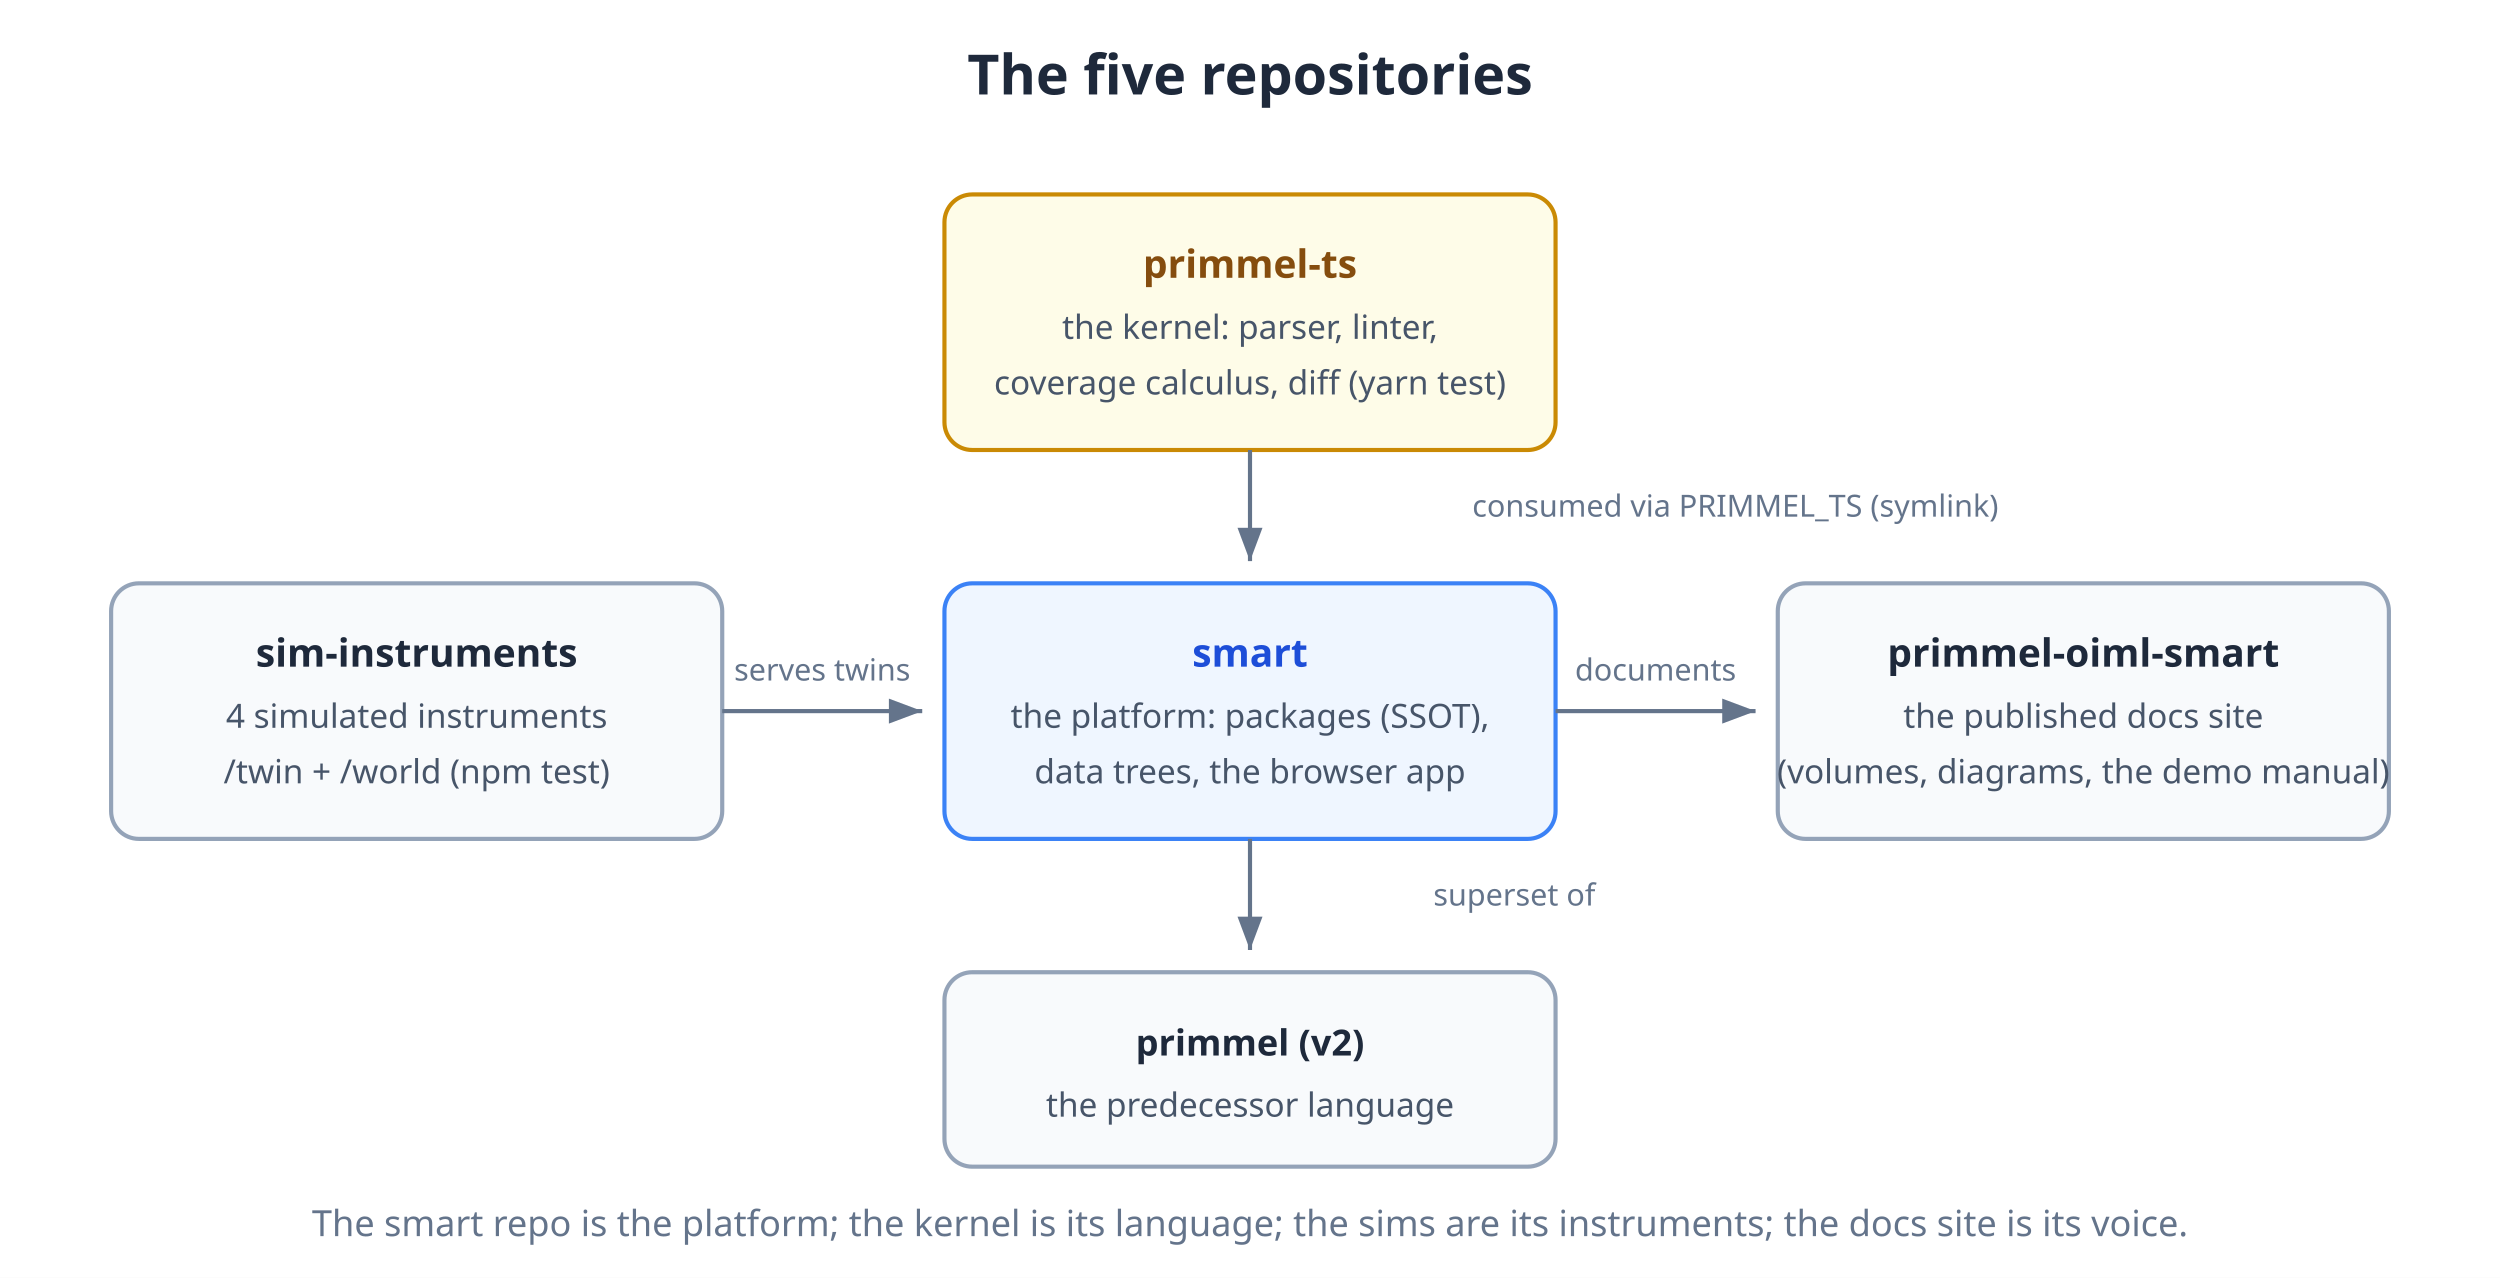
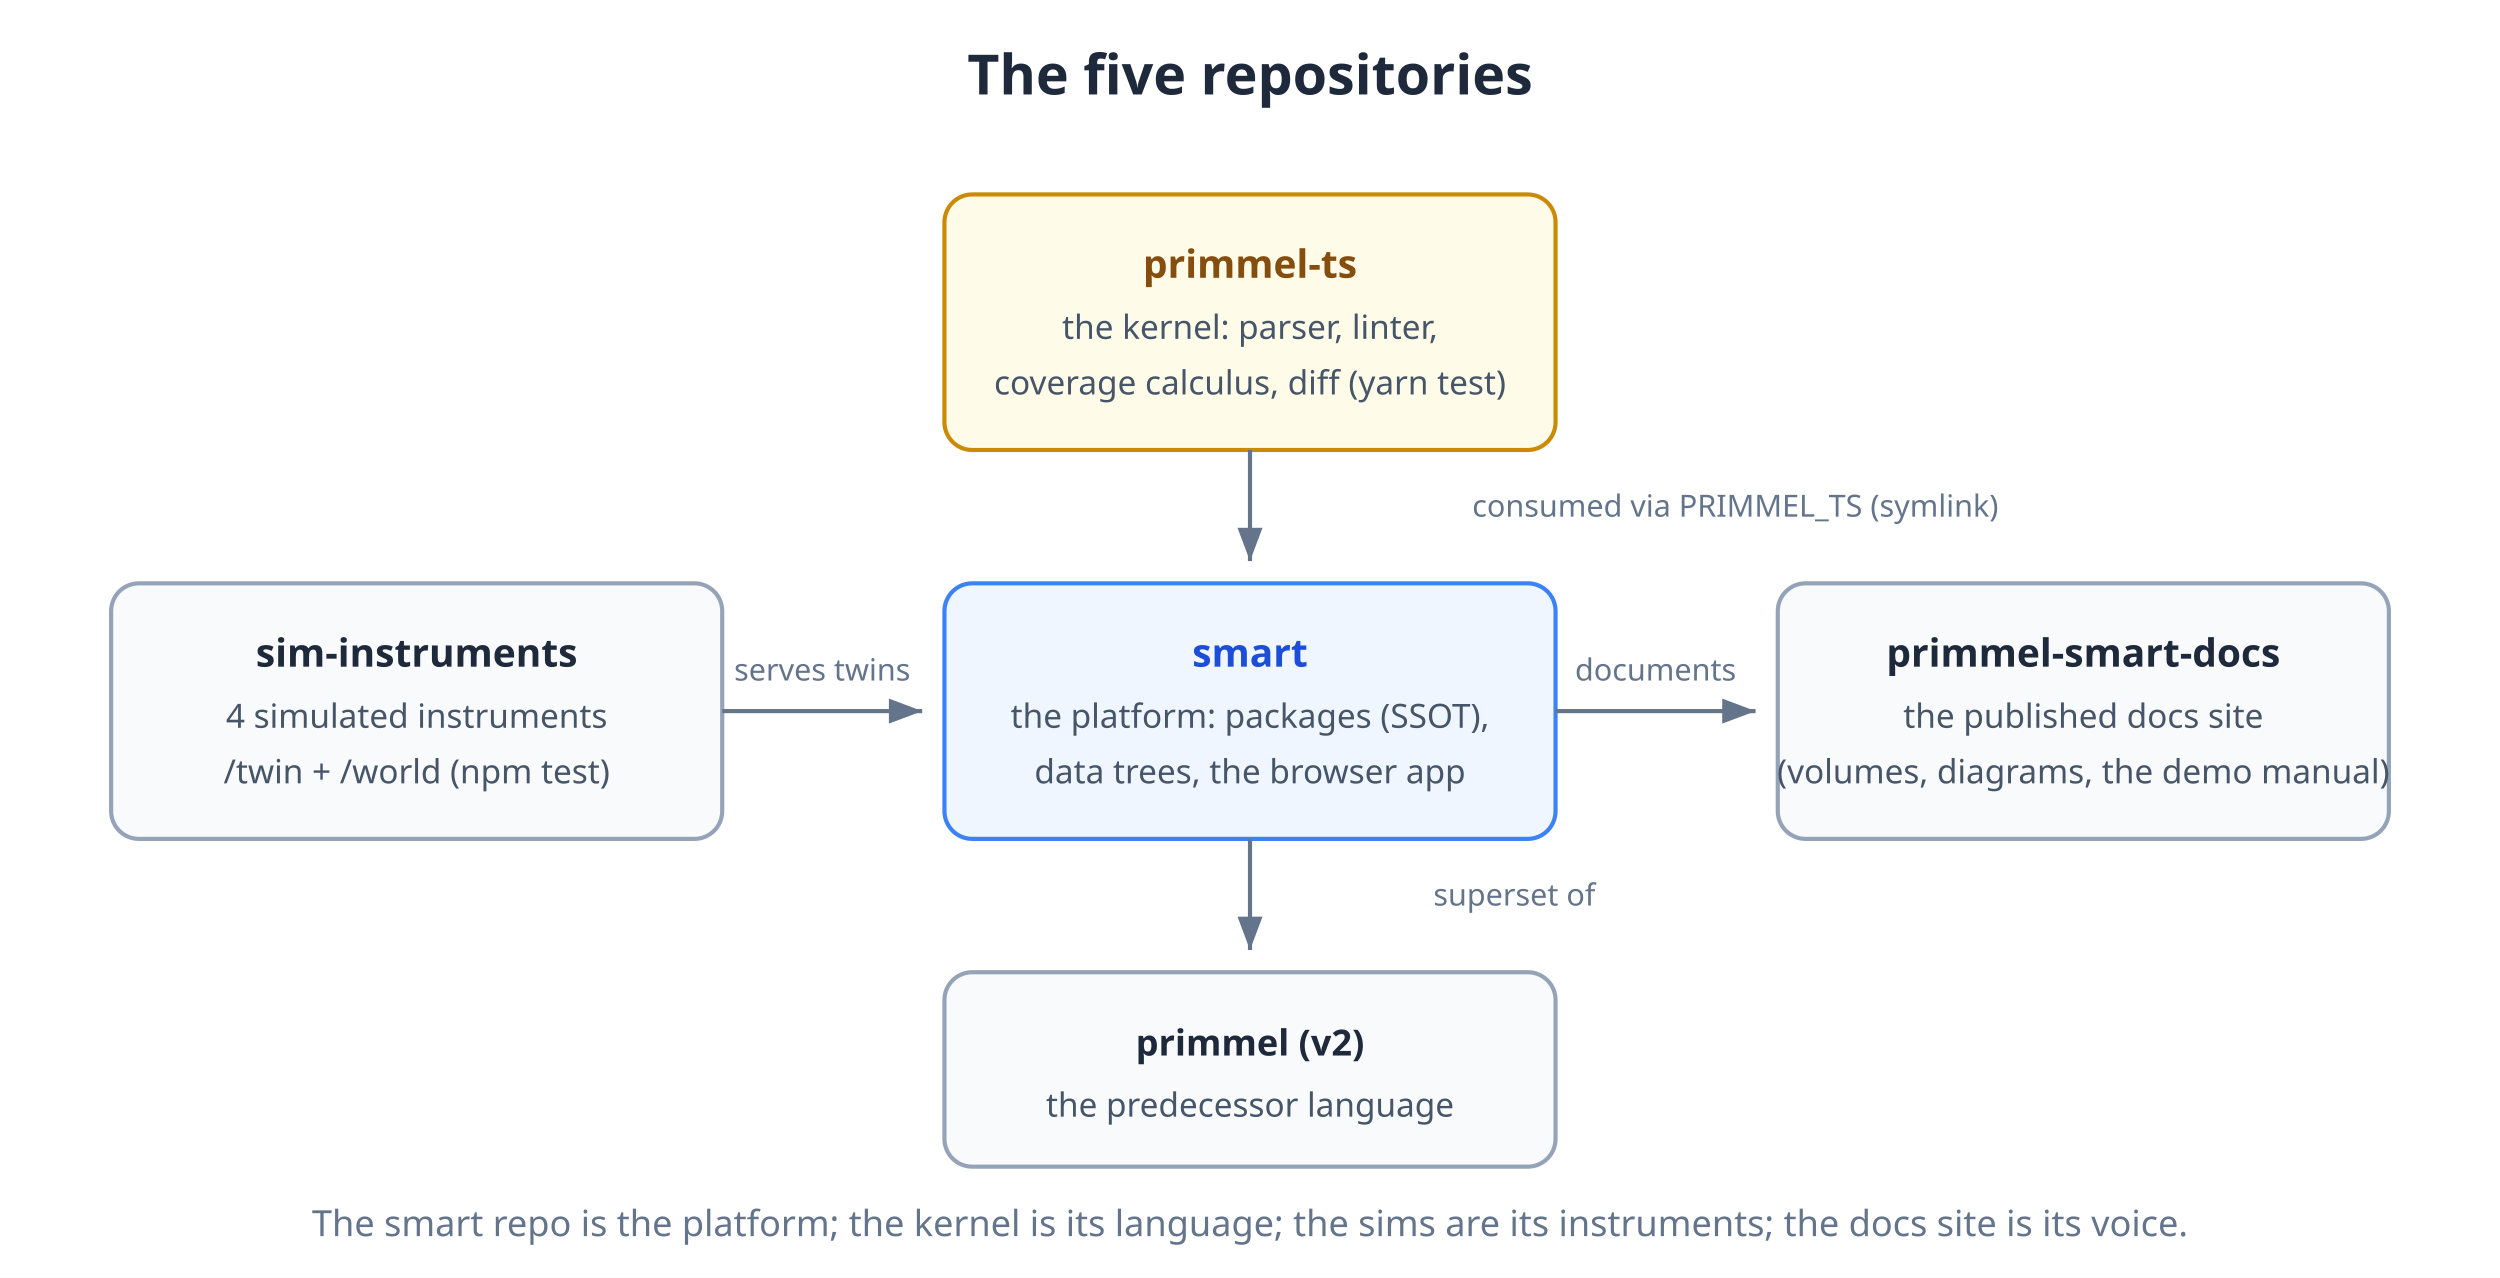
<svg xmlns="http://www.w3.org/2000/svg" viewBox="0 0 900 460" font-family="ui-sans-serif, system-ui, sans-serif">
  <rect width="900" height="460" fill="#ffffff" />
  <text x="450" y="34" text-anchor="middle" font-size="20" font-weight="600" fill="#1e293b">The five repositories</text>
  <defs>
    <marker id="arr" markerWidth="10" markerHeight="10" refX="8" refY="3" orient="auto">
      <path d="M0,0 L8,3 L0,6 Z" fill="#64748b" />
    </marker>
  </defs>
  <rect x="340" y="70" width="220" height="92" rx="10" fill="#fefce8" stroke="#ca8a04" stroke-width="1.5" />
  <text x="450" y="100" text-anchor="middle" font-size="14" font-weight="600" fill="#854d0e">primmel-ts</text>
  <text x="450" y="122" text-anchor="middle" font-size="12" fill="#475569">the kernel: parser, linter,</text>
  <text x="450" y="142" text-anchor="middle" font-size="12" fill="#475569">coverage calculus, diff (yarn test)</text>
  <rect x="40" y="210" width="220" height="92" rx="10" fill="#f8fafc" stroke="#94a3b8" stroke-width="1.5" />
  <text x="150" y="240" text-anchor="middle" font-size="14" font-weight="600" fill="#1e293b">sim-instruments</text>
  <text x="150" y="262" text-anchor="middle" font-size="12" fill="#475569">4 simulated instruments</text>
  <text x="150" y="282" text-anchor="middle" font-size="12" fill="#475569">/twin + /world (npm test)</text>
  <rect x="340" y="210" width="220" height="92" rx="10" fill="#eff6ff" stroke="#3b82f6" stroke-width="1.5" />
  <text x="450" y="240" text-anchor="middle" font-size="14" font-weight="600" fill="#1d4ed8">smart</text>
  <text x="450" y="262" text-anchor="middle" font-size="12" fill="#475569">the platform: packages (SSOT),</text>
  <text x="450" y="282" text-anchor="middle" font-size="12" fill="#475569">data trees, the browser app</text>
  <rect x="640" y="210" width="220" height="92" rx="10" fill="#f8fafc" stroke="#94a3b8" stroke-width="1.5" />
-   <text x="750" y="240" text-anchor="middle" font-size="14" font-weight="600" fill="#1e293b">primmel-oiml-smart</text>
+   <text x="750" y="240" text-anchor="middle" font-size="14" font-weight="600" fill="#1e293b">primmel-smart-docs</text>
  <text x="750" y="262" text-anchor="middle" font-size="12" fill="#475569">the published docs site</text>
  <text x="750" y="282" text-anchor="middle" font-size="12" fill="#475569">(volumes, diagrams, the demo manual)</text>
  <rect x="340" y="350" width="220" height="70" rx="10" fill="#f8fafc" stroke="#94a3b8" stroke-width="1.5" />
  <text x="450" y="380" text-anchor="middle" font-size="13" font-weight="600" fill="#1e293b">primmel (v2)</text>
  <text x="450" y="402" text-anchor="middle" font-size="12" fill="#475569">the predecessor language</text>
  <line x1="450" y1="162" x2="450" y2="202" stroke="#64748b" stroke-width="1.5" marker-end="url(#arr)" />
  <text x="530" y="186" font-size="11" fill="#64748b">consumed via PRIMMEL_TS (symlink)</text>
  <line x1="260" y1="256" x2="332" y2="256" stroke="#64748b" stroke-width="1.5" marker-end="url(#arr)" />
  <text x="296" y="245" text-anchor="middle" font-size="11" fill="#64748b">serves twins</text>
  <line x1="560" y1="256" x2="632" y2="256" stroke="#64748b" stroke-width="1.5" marker-end="url(#arr)" />
  <text x="596" y="245" text-anchor="middle" font-size="11" fill="#64748b">documents</text>
  <line x1="450" y1="302" x2="450" y2="342" stroke="#64748b" stroke-width="1.5" marker-end="url(#arr)" />
  <text x="516" y="326" font-size="11" fill="#64748b">superset of</text>
  <text x="450" y="445" text-anchor="middle" font-size="13" fill="#64748b">The smart repo is the platform; the kernel is its language; the sims are its instruments; the docs site is its voice.</text>
</svg>
